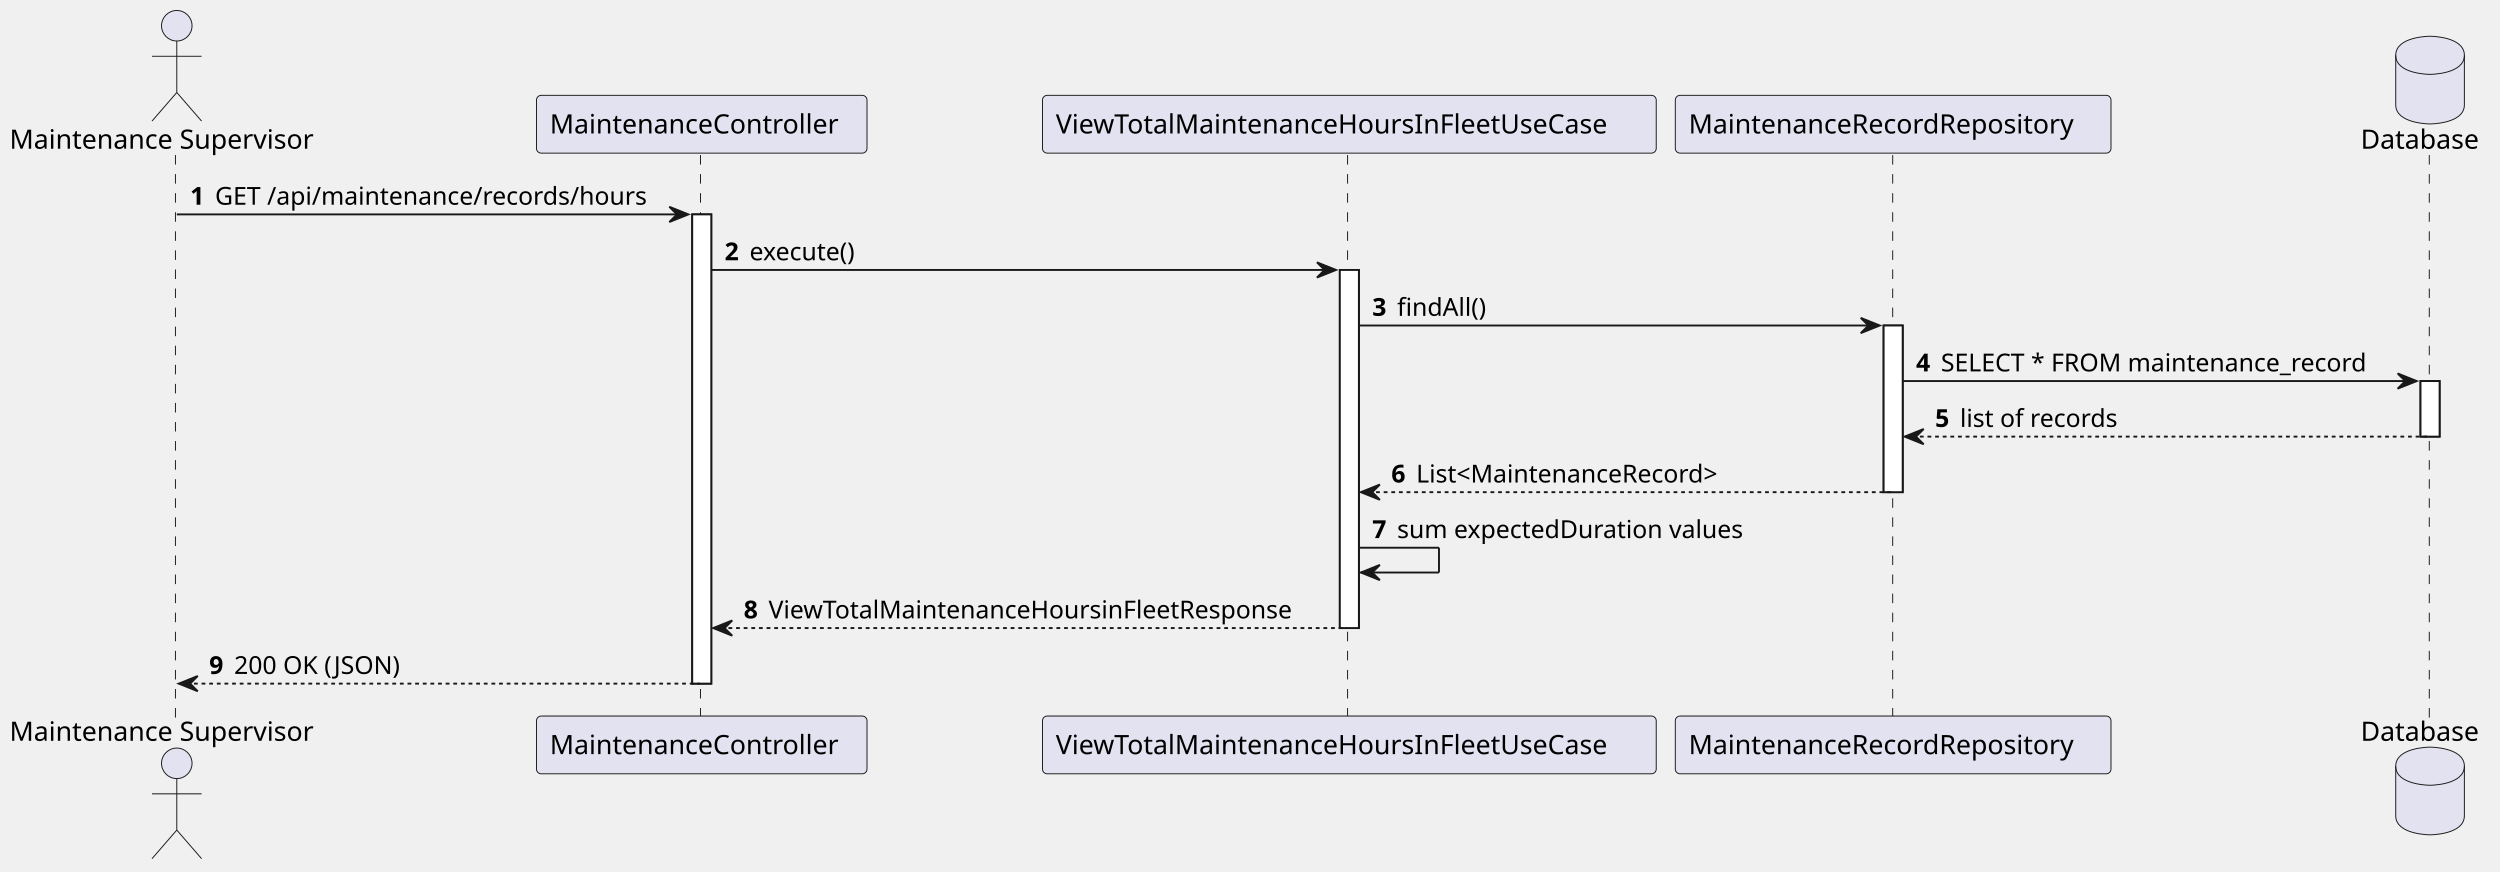
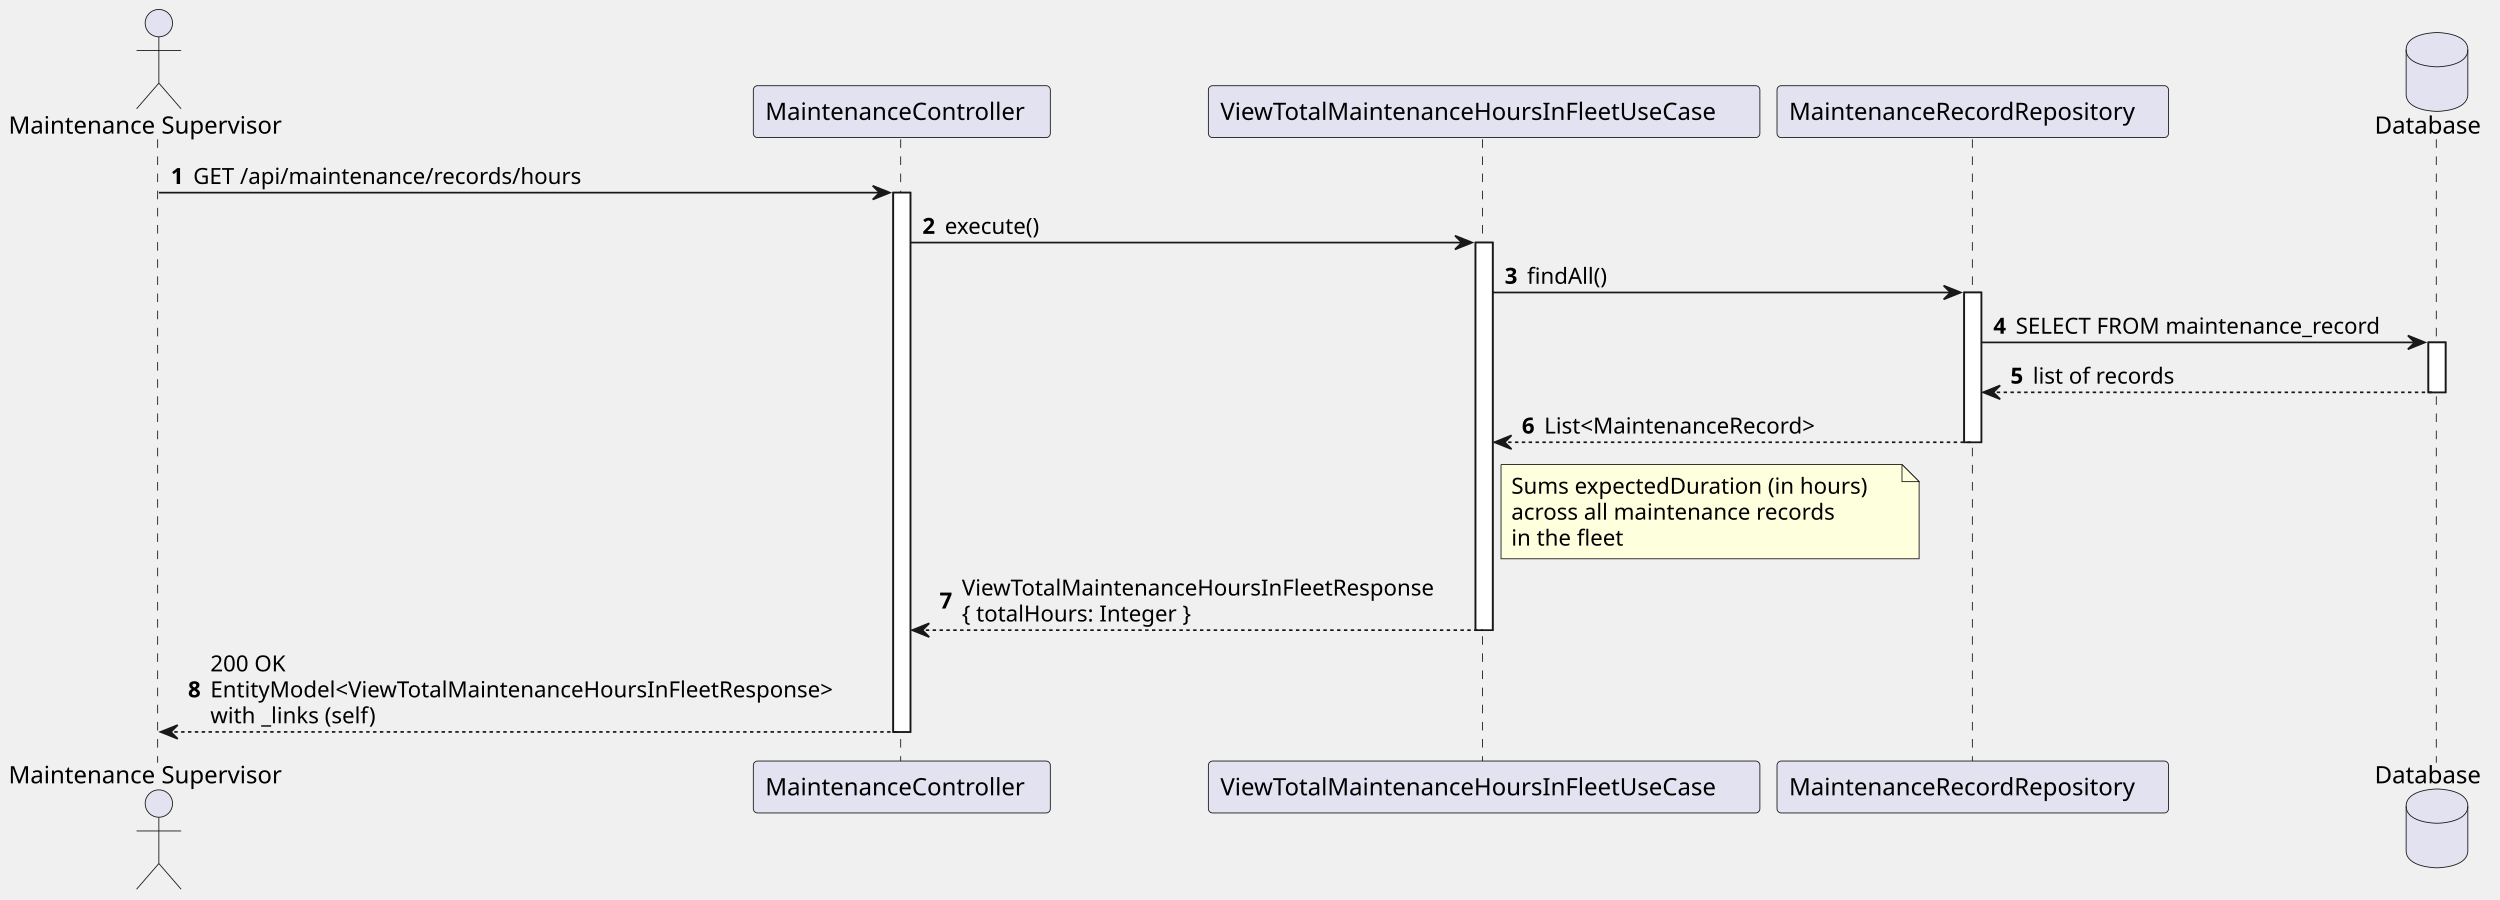
- <svg xmlns="http://www.w3.org/2000/svg" contentStyleType="text/css" data-diagram-type="SEQUENCE" height="457px" preserveAspectRatio="none" style="width:1311px;height:457px;background:#FFFFFF;" version="1.1" viewBox="0 0 1311 457" width="1311px" zoomAndPan="magnify">
+ <svg xmlns="http://www.w3.org/2000/svg" contentStyleType="text/css" data-diagram-type="SEQUENCE" height="525px" preserveAspectRatio="none" style="width:1459px;height:525px;background:#FFFFFF;" version="1.1" viewBox="0 0 1459 525" width="1459px" zoomAndPan="magnify">
  <defs />
  <g>
    <g>
-       <rect fill="#FFFFFF" height="246.062" style="stroke:#181818;stroke-width:1;" width="10" x="362.993" y="112.43" />
+       <rect fill="#FFFFFF" height="314.727" style="stroke:#181818;stroke-width:1;" width="10" x="521.308" y="112.43" />
    </g>
    <g>
-       <rect fill="#FFFFFF" height="187.797" style="stroke:#181818;stroke-width:1;" width="10" x="702.602" y="141.562" />
+       <rect fill="#FFFFFF" height="226.195" style="stroke:#181818;stroke-width:1;" width="10" x="861.139" y="141.562" />
    </g>
    <g>
-       <rect fill="#FFFFFF" height="87.398" style="stroke:#181818;stroke-width:1;" width="10" x="987.769" y="170.695" />
+       <rect fill="#FFFFFF" height="87.398" style="stroke:#181818;stroke-width:1;" width="10" x="1146.306" y="170.695" />
    </g>
    <g>
-       <rect fill="#FFFFFF" height="29.133" style="stroke:#181818;stroke-width:1;" width="10" x="1269.318" y="199.828" />
+       <rect fill="#FFFFFF" height="29.133" style="stroke:#181818;stroke-width:1;" width="10" x="1417.223" y="199.828" />
    </g>
    <g class="participant-lifeline" data-entity-uid="part1" data-qualified-name="MS" id="part1-lifeline">
      <g>
-         <rect fill="#000000" fill-opacity="0" height="295.195" width="8" x="88.707" y="81.297" />
-         <line style="stroke:#181818;stroke-width:0.5;stroke-dasharray:5,5;" x1="92" x2="92" y1="81.297" y2="376.492" />
+         <rect fill="#000000" fill-opacity="0" height="363.859" width="8" x="88.707" y="81.297" />
+         <line style="stroke:#181818;stroke-width:0.5;stroke-dasharray:5,5;" x1="92" x2="92" y1="81.297" y2="445.156" />
      </g>
    </g>
    <g class="participant-lifeline" data-entity-uid="part2" data-qualified-name="Ctrl" id="part2-lifeline">
      <g>
-         <rect fill="#000000" fill-opacity="0" height="295.195" width="8" x="363.993" y="81.297" />
-         <line style="stroke:#181818;stroke-width:0.5;stroke-dasharray:5,5;" x1="367.327" x2="367.327" y1="81.297" y2="376.492" />
+         <rect fill="#000000" fill-opacity="0" height="363.859" width="8" x="522.308" y="81.297" />
+         <line style="stroke:#181818;stroke-width:0.5;stroke-dasharray:5,5;" x1="525.642" x2="525.642" y1="81.297" y2="445.156" />
      </g>
    </g>
    <g class="participant-lifeline" data-entity-uid="part3" data-qualified-name="UC" id="part3-lifeline">
      <g>
-         <rect fill="#000000" fill-opacity="0" height="295.195" width="8" x="703.602" y="81.297" />
-         <line style="stroke:#181818;stroke-width:0.5;stroke-dasharray:5,5;" x1="706.674" x2="706.674" y1="81.297" y2="376.492" />
+         <rect fill="#000000" fill-opacity="0" height="363.859" width="8" x="862.139" y="81.297" />
+         <line style="stroke:#181818;stroke-width:0.5;stroke-dasharray:5,5;" x1="865.211" x2="865.211" y1="81.297" y2="445.156" />
      </g>
    </g>
    <g class="participant-lifeline" data-entity-uid="part4" data-qualified-name="Repo" id="part4-lifeline">
      <g>
-         <rect fill="#000000" fill-opacity="0" height="295.195" width="8" x="988.769" y="81.297" />
-         <line style="stroke:#181818;stroke-width:0.5;stroke-dasharray:5,5;" x1="992.53" x2="992.53" y1="81.297" y2="376.492" />
+         <rect fill="#000000" fill-opacity="0" height="363.859" width="8" x="1147.306" y="81.297" />
+         <line style="stroke:#181818;stroke-width:0.5;stroke-dasharray:5,5;" x1="1151.067" x2="1151.067" y1="81.297" y2="445.156" />
      </g>
    </g>
    <g class="participant-lifeline" data-entity-uid="part5" data-qualified-name="DB" id="part5-lifeline">
      <g>
-         <rect fill="#000000" fill-opacity="0" height="295.195" width="8" x="1270.318" y="81.297" />
-         <line style="stroke:#181818;stroke-width:0.5;stroke-dasharray:5,5;" x1="1273.918" x2="1273.918" y1="81.297" y2="376.492" />
+         <rect fill="#000000" fill-opacity="0" height="363.859" width="8" x="1418.223" y="81.297" />
+         <line style="stroke:#181818;stroke-width:0.5;stroke-dasharray:5,5;" x1="1421.822" x2="1421.822" y1="81.297" y2="445.156" />
      </g>
    </g>
    <g class="participant participant-head" data-entity-uid="part1" data-qualified-name="MS" id="part1-head">
      <text fill="#000000" font-family="sans-serif" font-size="14" lengthAdjust="spacing" textLength="169.415" x="5" y="77.995">Maintenance Supervisor</text>
      <ellipse cx="92.707" cy="13.5" fill="#E2E2F0" rx="8" ry="8" style="stroke:#181818;stroke-width:0.5;" />
      <path d="M92.707,21.5 L92.707,48.5 M79.707,29.5 L105.707,29.5 M92.707,48.5 L79.707,63.5 M92.707,48.5 L105.707,63.5" fill="none" style="stroke:#181818;stroke-width:0.5;" />
    </g>
    <g class="participant participant-tail" data-entity-uid="part1" data-qualified-name="MS" id="part1-tail">
-       <text fill="#000000" font-family="sans-serif" font-size="14" lengthAdjust="spacing" textLength="169.415" x="5" y="388.487">Maintenance Supervisor</text>
-       <ellipse cx="92.707" cy="400.289" fill="#E2E2F0" rx="8" ry="8" style="stroke:#181818;stroke-width:0.5;" />
-       <path d="M92.707,408.289 L92.707,435.289 M79.707,416.289 L105.707,416.289 M92.707,435.289 L79.707,450.289 M92.707,435.289 L105.707,450.289" fill="none" style="stroke:#181818;stroke-width:0.5;" />
+       <text fill="#000000" font-family="sans-serif" font-size="14" lengthAdjust="spacing" textLength="169.415" x="5" y="457.151">Maintenance Supervisor</text>
+       <ellipse cx="92.707" cy="468.953" fill="#E2E2F0" rx="8" ry="8" style="stroke:#181818;stroke-width:0.5;" />
+       <path d="M92.707,476.953 L92.707,503.953 M79.707,484.953 L105.707,484.953 M92.707,503.953 L79.707,518.953 M92.707,503.953 L105.707,518.953" fill="none" style="stroke:#181818;stroke-width:0.5;" />
    </g>
    <g class="participant participant-head" data-entity-uid="part2" data-qualified-name="Ctrl" id="part2-head">
-       <rect fill="#E2E2F0" height="30.297" rx="2.5" ry="2.5" style="stroke:#181818;stroke-width:0.5;" width="173.332" x="281.327" y="50" />
-       <text fill="#000000" font-family="sans-serif" font-size="14" lengthAdjust="spacing" textLength="159.332" x="288.327" y="69.995">MaintenanceController</text>
+       <rect fill="#E2E2F0" height="30.297" rx="2.5" ry="2.5" style="stroke:#181818;stroke-width:0.5;" width="173.332" x="439.642" y="50" />
+       <text fill="#000000" font-family="sans-serif" font-size="14" lengthAdjust="spacing" textLength="159.332" x="446.642" y="69.995">MaintenanceController</text>
    </g>
    <g class="participant participant-tail" data-entity-uid="part2" data-qualified-name="Ctrl" id="part2-tail">
-       <rect fill="#E2E2F0" height="30.297" rx="2.5" ry="2.5" style="stroke:#181818;stroke-width:0.5;" width="173.332" x="281.327" y="375.492" />
-       <text fill="#000000" font-family="sans-serif" font-size="14" lengthAdjust="spacing" textLength="159.332" x="288.327" y="395.487">MaintenanceController</text>
+       <rect fill="#E2E2F0" height="30.297" rx="2.5" ry="2.5" style="stroke:#181818;stroke-width:0.5;" width="173.332" x="439.642" y="444.156" />
+       <text fill="#000000" font-family="sans-serif" font-size="14" lengthAdjust="spacing" textLength="159.332" x="446.642" y="464.151">MaintenanceController</text>
    </g>
    <g class="participant participant-head" data-entity-uid="part3" data-qualified-name="UC" id="part3-head">
-       <rect fill="#E2E2F0" height="30.297" rx="2.5" ry="2.5" style="stroke:#181818;stroke-width:0.5;" width="321.856" x="546.674" y="50" />
-       <text fill="#000000" font-family="sans-serif" font-size="14" lengthAdjust="spacing" textLength="307.856" x="553.674" y="69.995">ViewTotalMaintenanceHoursInFleetUseCase</text>
+       <rect fill="#E2E2F0" height="30.297" rx="2.5" ry="2.5" style="stroke:#181818;stroke-width:0.5;" width="321.856" x="705.211" y="50" />
+       <text fill="#000000" font-family="sans-serif" font-size="14" lengthAdjust="spacing" textLength="307.856" x="712.211" y="69.995">ViewTotalMaintenanceHoursInFleetUseCase</text>
    </g>
    <g class="participant participant-tail" data-entity-uid="part3" data-qualified-name="UC" id="part3-tail">
-       <rect fill="#E2E2F0" height="30.297" rx="2.5" ry="2.5" style="stroke:#181818;stroke-width:0.5;" width="321.856" x="546.674" y="375.492" />
-       <text fill="#000000" font-family="sans-serif" font-size="14" lengthAdjust="spacing" textLength="307.856" x="553.674" y="395.487">ViewTotalMaintenanceHoursInFleetUseCase</text>
+       <rect fill="#E2E2F0" height="30.297" rx="2.5" ry="2.5" style="stroke:#181818;stroke-width:0.5;" width="321.856" x="705.211" y="444.156" />
+       <text fill="#000000" font-family="sans-serif" font-size="14" lengthAdjust="spacing" textLength="307.856" x="712.211" y="464.151">ViewTotalMaintenanceHoursInFleetUseCase</text>
    </g>
    <g class="participant participant-head" data-entity-uid="part4" data-qualified-name="Repo" id="part4-head">
-       <rect fill="#E2E2F0" height="30.297" rx="2.5" ry="2.5" style="stroke:#181818;stroke-width:0.5;" width="228.477" x="878.53" y="50" />
-       <text fill="#000000" font-family="sans-serif" font-size="14" lengthAdjust="spacing" textLength="214.477" x="885.53" y="69.995">MaintenanceRecordRepository</text>
+       <rect fill="#E2E2F0" height="30.297" rx="2.5" ry="2.5" style="stroke:#181818;stroke-width:0.5;" width="228.477" x="1037.067" y="50" />
+       <text fill="#000000" font-family="sans-serif" font-size="14" lengthAdjust="spacing" textLength="214.477" x="1044.067" y="69.995">MaintenanceRecordRepository</text>
    </g>
    <g class="participant participant-tail" data-entity-uid="part4" data-qualified-name="Repo" id="part4-tail">
-       <rect fill="#E2E2F0" height="30.297" rx="2.5" ry="2.5" style="stroke:#181818;stroke-width:0.5;" width="228.477" x="878.53" y="375.492" />
-       <text fill="#000000" font-family="sans-serif" font-size="14" lengthAdjust="spacing" textLength="214.477" x="885.53" y="395.487">MaintenanceRecordRepository</text>
+       <rect fill="#E2E2F0" height="30.297" rx="2.5" ry="2.5" style="stroke:#181818;stroke-width:0.5;" width="228.477" x="1037.067" y="444.156" />
+       <text fill="#000000" font-family="sans-serif" font-size="14" lengthAdjust="spacing" textLength="214.477" x="1044.067" y="464.151">MaintenanceRecordRepository</text>
    </g>
    <g class="participant participant-head" data-entity-uid="part5" data-qualified-name="DB" id="part5-head">
-       <text fill="#000000" font-family="sans-serif" font-size="14" lengthAdjust="spacing" textLength="66.801" x="1237.918" y="77.995">Database</text>
-       <path d="M1256.318,29 C1256.318,19 1274.318,19 1274.318,19 C1274.318,19 1292.318,19 1292.318,29 L1292.318,55 C1292.318,65 1274.318,65 1274.318,65 C1274.318,65 1256.318,65 1256.318,55 L1256.318,29" fill="#E2E2F0" style="stroke:#181818;stroke-width:0.5;" />
-       <path d="M1256.318,29 C1256.318,39 1274.318,39 1274.318,39 C1274.318,39 1292.318,39 1292.318,29" fill="none" style="stroke:#181818;stroke-width:0.5;" />
+       <text fill="#000000" font-family="sans-serif" font-size="14" lengthAdjust="spacing" textLength="66.801" x="1385.822" y="77.995">Database</text>
+       <path d="M1404.223,29 C1404.223,19 1422.223,19 1422.223,19 C1422.223,19 1440.223,19 1440.223,29 L1440.223,55 C1440.223,65 1422.223,65 1422.223,65 C1422.223,65 1404.223,65 1404.223,55 L1404.223,29" fill="#E2E2F0" style="stroke:#181818;stroke-width:0.5;" />
+       <path d="M1404.223,29 C1404.223,39 1422.223,39 1422.223,39 C1422.223,39 1440.223,39 1440.223,29" fill="none" style="stroke:#181818;stroke-width:0.5;" />
    </g>
    <g class="participant participant-tail" data-entity-uid="part5" data-qualified-name="DB" id="part5-tail">
-       <text fill="#000000" font-family="sans-serif" font-size="14" lengthAdjust="spacing" textLength="66.801" x="1237.918" y="388.487">Database</text>
-       <path d="M1256.318,401.789 C1256.318,391.789 1274.318,391.789 1274.318,391.789 C1274.318,391.789 1292.318,391.789 1292.318,401.789 L1292.318,427.789 C1292.318,437.789 1274.318,437.789 1274.318,437.789 C1274.318,437.789 1256.318,437.789 1256.318,427.789 L1256.318,401.789" fill="#E2E2F0" style="stroke:#181818;stroke-width:0.5;" />
-       <path d="M1256.318,401.789 C1256.318,411.789 1274.318,411.789 1274.318,411.789 C1274.318,411.789 1292.318,411.789 1292.318,401.789" fill="none" style="stroke:#181818;stroke-width:0.5;" />
+       <text fill="#000000" font-family="sans-serif" font-size="14" lengthAdjust="spacing" textLength="66.801" x="1385.822" y="457.151">Database</text>
+       <path d="M1404.223,470.453 C1404.223,460.453 1422.223,460.453 1422.223,460.453 C1422.223,460.453 1440.223,460.453 1440.223,470.453 L1440.223,496.453 C1440.223,506.453 1422.223,506.453 1422.223,506.453 C1422.223,506.453 1404.223,506.453 1404.223,496.453 L1404.223,470.453" fill="#E2E2F0" style="stroke:#181818;stroke-width:0.5;" />
+       <path d="M1404.223,470.453 C1404.223,480.453 1422.223,480.453 1422.223,480.453 C1422.223,480.453 1440.223,480.453 1440.223,470.453" fill="none" style="stroke:#181818;stroke-width:0.5;" />
    </g>
    <g>
-       <rect fill="#FFFFFF" height="246.062" style="stroke:#181818;stroke-width:1;" width="10" x="362.993" y="112.43" />
+       <rect fill="#FFFFFF" height="314.727" style="stroke:#181818;stroke-width:1;" width="10" x="521.308" y="112.43" />
    </g>
    <g>
-       <rect fill="#FFFFFF" height="187.797" style="stroke:#181818;stroke-width:1;" width="10" x="702.602" y="141.562" />
+       <rect fill="#FFFFFF" height="226.195" style="stroke:#181818;stroke-width:1;" width="10" x="861.139" y="141.562" />
    </g>
    <g>
-       <rect fill="#FFFFFF" height="87.398" style="stroke:#181818;stroke-width:1;" width="10" x="987.769" y="170.695" />
+       <rect fill="#FFFFFF" height="87.398" style="stroke:#181818;stroke-width:1;" width="10" x="1146.306" y="170.695" />
    </g>
    <g>
-       <rect fill="#FFFFFF" height="29.133" style="stroke:#181818;stroke-width:1;" width="10" x="1269.318" y="199.828" />
+       <rect fill="#FFFFFF" height="29.133" style="stroke:#181818;stroke-width:1;" width="10" x="1417.223" y="199.828" />
    </g>
    <g class="message" data-entity-1="part1" data-entity-2="part2" id="msg1">
-       <polygon fill="#181818" points="350.993,108.43,360.993,112.43,350.993,116.43,354.993,112.43" style="stroke:#181818;stroke-width:1;" />
-       <line style="stroke:#181818;stroke-width:1;" x1="92.707" x2="356.993" y1="112.43" y2="112.43" />
+       <polygon fill="#181818" points="509.308,108.43,519.308,112.43,509.308,116.43,513.308,112.43" style="stroke:#181818;stroke-width:1;" />
+       <line style="stroke:#181818;stroke-width:1;" x1="92.707" x2="515.308" y1="112.43" y2="112.43" />
      <text fill="#000000" font-family="sans-serif" font-size="13" font-weight="bold" lengthAdjust="spacing" textLength="9.045" x="99.707" y="107.364">1</text>
      <text fill="#000000" font-family="sans-serif" font-size="13" lengthAdjust="spacing" textLength="238.24" x="112.753" y="107.364">GET /api/maintenance/records/hours</text>
    </g>
    <g class="message" data-entity-1="part2" data-entity-2="part3" id="msg2">
-       <polygon fill="#181818" points="690.602,137.562,700.602,141.562,690.602,145.562,694.602,141.562" style="stroke:#181818;stroke-width:1;" />
-       <line style="stroke:#181818;stroke-width:1;" x1="372.993" x2="696.602" y1="141.562" y2="141.562" />
-       <text fill="#000000" font-family="sans-serif" font-size="13" font-weight="bold" lengthAdjust="spacing" textLength="9.045" x="379.993" y="136.497">2</text>
-       <text fill="#000000" font-family="sans-serif" font-size="13" lengthAdjust="spacing" textLength="62.315" x="393.039" y="136.497">execute()</text>
+       <polygon fill="#181818" points="849.139,137.562,859.139,141.562,849.139,145.562,853.139,141.562" style="stroke:#181818;stroke-width:1;" />
+       <line style="stroke:#181818;stroke-width:1;" x1="531.308" x2="855.139" y1="141.562" y2="141.562" />
+       <text fill="#000000" font-family="sans-serif" font-size="13" font-weight="bold" lengthAdjust="spacing" textLength="9.045" x="538.308" y="136.497">2</text>
+       <text fill="#000000" font-family="sans-serif" font-size="13" lengthAdjust="spacing" textLength="62.315" x="551.354" y="136.497">execute()</text>
    </g>
    <g class="message" data-entity-1="part3" data-entity-2="part4" id="msg3">
-       <polygon fill="#181818" points="975.769,166.695,985.769,170.695,975.769,174.695,979.769,170.695" style="stroke:#181818;stroke-width:1;" />
-       <line style="stroke:#181818;stroke-width:1;" x1="712.602" x2="981.769" y1="170.695" y2="170.695" />
-       <text fill="#000000" font-family="sans-serif" font-size="13" font-weight="bold" lengthAdjust="spacing" textLength="9.045" x="719.602" y="165.629">3</text>
-       <text fill="#000000" font-family="sans-serif" font-size="13" lengthAdjust="spacing" textLength="50.94" x="732.648" y="165.629">findAll()</text>
+       <polygon fill="#181818" points="1134.306,166.695,1144.306,170.695,1134.306,174.695,1138.306,170.695" style="stroke:#181818;stroke-width:1;" />
+       <line style="stroke:#181818;stroke-width:1;" x1="871.139" x2="1140.306" y1="170.695" y2="170.695" />
+       <text fill="#000000" font-family="sans-serif" font-size="13" font-weight="bold" lengthAdjust="spacing" textLength="9.045" x="878.139" y="165.629">3</text>
+       <text fill="#000000" font-family="sans-serif" font-size="13" lengthAdjust="spacing" textLength="50.94" x="891.185" y="165.629">findAll()</text>
    </g>
    <g class="message" data-entity-1="part4" data-entity-2="part5" id="msg4">
-       <polygon fill="#181818" points="1257.318,195.828,1267.318,199.828,1257.318,203.828,1261.318,199.828" style="stroke:#181818;stroke-width:1;" />
-       <line style="stroke:#181818;stroke-width:1;" x1="997.769" x2="1263.318" y1="199.828" y2="199.828" />
-       <text fill="#000000" font-family="sans-serif" font-size="13" font-weight="bold" lengthAdjust="spacing" textLength="9.045" x="1004.769" y="194.762">4</text>
-       <text fill="#000000" font-family="sans-serif" font-size="13" lengthAdjust="spacing" textLength="239.503" x="1017.814" y="194.762">SELECT * FROM maintenance_record</text>
+       <polygon fill="#181818" points="1405.223,195.828,1415.223,199.828,1405.223,203.828,1409.223,199.828" style="stroke:#181818;stroke-width:1;" />
+       <line style="stroke:#181818;stroke-width:1;" x1="1156.306" x2="1411.223" y1="199.828" y2="199.828" />
+       <text fill="#000000" font-family="sans-serif" font-size="13" font-weight="bold" lengthAdjust="spacing" textLength="9.045" x="1163.306" y="194.762">4</text>
+       <text fill="#000000" font-family="sans-serif" font-size="13" lengthAdjust="spacing" textLength="228.871" x="1176.352" y="194.762">SELECT FROM maintenance_record</text>
    </g>
    <g class="message" data-entity-1="part5" data-entity-2="part4" id="msg5">
-       <polygon fill="#181818" points="1008.769,224.961,998.769,228.961,1008.769,232.961,1004.769,228.961" style="stroke:#181818;stroke-width:1;" />
-       <line style="stroke:#181818;stroke-width:1;stroke-dasharray:2,2;" x1="1002.769" x2="1273.318" y1="228.961" y2="228.961" />
-       <text fill="#000000" font-family="sans-serif" font-size="13" font-weight="bold" lengthAdjust="spacing" textLength="9.045" x="1014.769" y="223.895">5</text>
-       <text fill="#000000" font-family="sans-serif" font-size="13" lengthAdjust="spacing" textLength="88.702" x="1027.814" y="223.895">list of records</text>
+       <polygon fill="#181818" points="1167.306,224.961,1157.306,228.961,1167.306,232.961,1163.306,228.961" style="stroke:#181818;stroke-width:1;" />
+       <line style="stroke:#181818;stroke-width:1;stroke-dasharray:2,2;" x1="1161.306" x2="1421.223" y1="228.961" y2="228.961" />
+       <text fill="#000000" font-family="sans-serif" font-size="13" font-weight="bold" lengthAdjust="spacing" textLength="9.045" x="1173.306" y="223.895">5</text>
+       <text fill="#000000" font-family="sans-serif" font-size="13" lengthAdjust="spacing" textLength="88.702" x="1186.352" y="223.895">list of records</text>
    </g>
    <g class="message" data-entity-1="part4" data-entity-2="part3" id="msg6">
-       <polygon fill="#181818" points="723.602,254.094,713.602,258.094,723.602,262.094,719.602,258.094" style="stroke:#181818;stroke-width:1;" />
-       <line style="stroke:#181818;stroke-width:1;stroke-dasharray:2,2;" x1="717.602" x2="991.769" y1="258.094" y2="258.094" />
-       <text fill="#000000" font-family="sans-serif" font-size="13" font-weight="bold" lengthAdjust="spacing" textLength="9.045" x="729.602" y="253.028">6</text>
-       <text fill="#000000" font-family="sans-serif" font-size="13" lengthAdjust="spacing" textLength="173.958" x="742.648" y="253.028">List&lt;MaintenanceRecord&gt;</text>
+       <polygon fill="#181818" points="882.139,254.094,872.139,258.094,882.139,262.094,878.139,258.094" style="stroke:#181818;stroke-width:1;" />
+       <line style="stroke:#181818;stroke-width:1;stroke-dasharray:2,2;" x1="876.139" x2="1150.306" y1="258.094" y2="258.094" />
+       <text fill="#000000" font-family="sans-serif" font-size="13" font-weight="bold" lengthAdjust="spacing" textLength="9.045" x="888.139" y="253.028">6</text>
+       <text fill="#000000" font-family="sans-serif" font-size="13" lengthAdjust="spacing" textLength="173.958" x="901.185" y="253.028">List&lt;MaintenanceRecord&gt;</text>
    </g>
-     <g class="message" data-entity-1="part3" data-entity-2="part3" id="msg7">
-       <line style="stroke:#181818;stroke-width:1;" x1="712.602" x2="754.602" y1="287.227" y2="287.227" />
-       <line style="stroke:#181818;stroke-width:1;" x1="754.602" x2="754.602" y1="287.227" y2="300.227" />
-       <line style="stroke:#181818;stroke-width:1;" x1="713.602" x2="754.602" y1="300.227" y2="300.227" />
-       <polygon fill="#181818" points="723.602,296.227,713.602,300.227,723.602,304.227,719.602,300.227" style="stroke:#181818;stroke-width:1;" />
-       <text fill="#000000" font-family="sans-serif" font-size="13" font-weight="bold" lengthAdjust="spacing" textLength="9.045" x="719.602" y="282.161">7</text>
-       <text fill="#000000" font-family="sans-serif" font-size="13" lengthAdjust="spacing" textLength="195.121" x="732.648" y="282.161">sum expectedDuration values</text>
+     <path d="M876,271.094 L876,326.094 L1120,326.094 L1120,281.094 L1110,271.094 L876,271.094" fill="#FEFFDD" style="stroke:#181818;stroke-width:0.5;" />
+     <path d="M1110,271.094 L1110,281.094 L1120,281.094 L1110,271.094" fill="#FEFFDD" style="stroke:#181818;stroke-width:0.5;" />
+     <text fill="#000000" font-family="sans-serif" font-size="13" lengthAdjust="spacing" textLength="223.768" x="882" y="288.161">Sums expectedDuration (in hours)</text>
+     <text fill="#000000" font-family="sans-serif" font-size="13" lengthAdjust="spacing" textLength="203.525" x="882" y="303.293">across all maintenance records</text>
+     <text fill="#000000" font-family="sans-serif" font-size="13" lengthAdjust="spacing" textLength="70.732" x="882" y="318.426">in the fleet</text>
+     <g class="message" data-entity-1="part3" data-entity-2="part2" id="msg7">
+       <polygon fill="#181818" points="542.308,363.758,532.308,367.758,542.308,371.758,538.308,367.758" style="stroke:#181818;stroke-width:1;" />
+       <line style="stroke:#181818;stroke-width:1;stroke-dasharray:2,2;" x1="536.308" x2="865.139" y1="367.758" y2="367.758" />
+       <text fill="#000000" font-family="sans-serif" font-size="13" font-weight="bold" lengthAdjust="spacing" textLength="9.045" x="548.308" y="355.125">7</text>
+       <text fill="#000000" font-family="sans-serif" font-size="13" lengthAdjust="spacing" textLength="292.786" x="561.354" y="347.559">ViewTotalMaintenanceHoursInFleetResponse</text>
+       <text fill="#000000" font-family="sans-serif" font-size="13" lengthAdjust="spacing" textLength="147.894" x="561.354" y="362.692">{ totalHours: Integer }</text>
    </g>
-     <g class="message" data-entity-1="part3" data-entity-2="part2" id="msg8">
-       <polygon fill="#181818" points="383.993,325.359,373.993,329.359,383.993,333.359,379.993,329.359" style="stroke:#181818;stroke-width:1;" />
-       <line style="stroke:#181818;stroke-width:1;stroke-dasharray:2,2;" x1="377.993" x2="706.602" y1="329.359" y2="329.359" />
-       <text fill="#000000" font-family="sans-serif" font-size="13" font-weight="bold" lengthAdjust="spacing" textLength="9.045" x="389.993" y="324.293">8</text>
-       <text fill="#000000" font-family="sans-serif" font-size="13" lengthAdjust="spacing" textLength="292.563" x="403.039" y="324.293">ViewTotalMaintenanceHoursinFleetResponse</text>
-     </g>
-     <g class="message" data-entity-1="part2" data-entity-2="part1" id="msg9">
-       <polygon fill="#181818" points="103.707,354.492,93.707,358.492,103.707,362.492,99.707,358.492" style="stroke:#181818;stroke-width:1;" />
-       <line style="stroke:#181818;stroke-width:1;stroke-dasharray:2,2;" x1="97.707" x2="366.993" y1="358.492" y2="358.492" />
-       <text fill="#000000" font-family="sans-serif" font-size="13" font-weight="bold" lengthAdjust="spacing" textLength="9.045" x="109.707" y="353.426">9</text>
-       <text fill="#000000" font-family="sans-serif" font-size="13" lengthAdjust="spacing" textLength="94.022" x="122.753" y="353.426">200 OK (JSON)</text>
+     <g class="message" data-entity-1="part2" data-entity-2="part1" id="msg8">
+       <polygon fill="#181818" points="103.707,423.156,93.707,427.156,103.707,431.156,99.707,427.156" style="stroke:#181818;stroke-width:1;" />
+       <line style="stroke:#181818;stroke-width:1;stroke-dasharray:2,2;" x1="97.707" x2="525.308" y1="427.156" y2="427.156" />
+       <text fill="#000000" font-family="sans-serif" font-size="13" font-weight="bold" lengthAdjust="spacing" textLength="9.045" x="109.707" y="406.957">8</text>
+       <text fill="#000000" font-family="sans-serif" font-size="13" lengthAdjust="spacing" textLength="47.703" x="122.753" y="391.825">200 OK</text>
+       <text fill="#000000" font-family="sans-serif" font-size="13" lengthAdjust="spacing" textLength="391.555" x="122.753" y="406.957">EntityModel&lt;ViewTotalMaintenanceHoursInFleetResponse&gt;</text>
+       <text fill="#000000" font-family="sans-serif" font-size="13" lengthAdjust="spacing" textLength="105.212" x="122.753" y="422.09">with _links (self)</text>
    </g>
  </g>
</svg>
